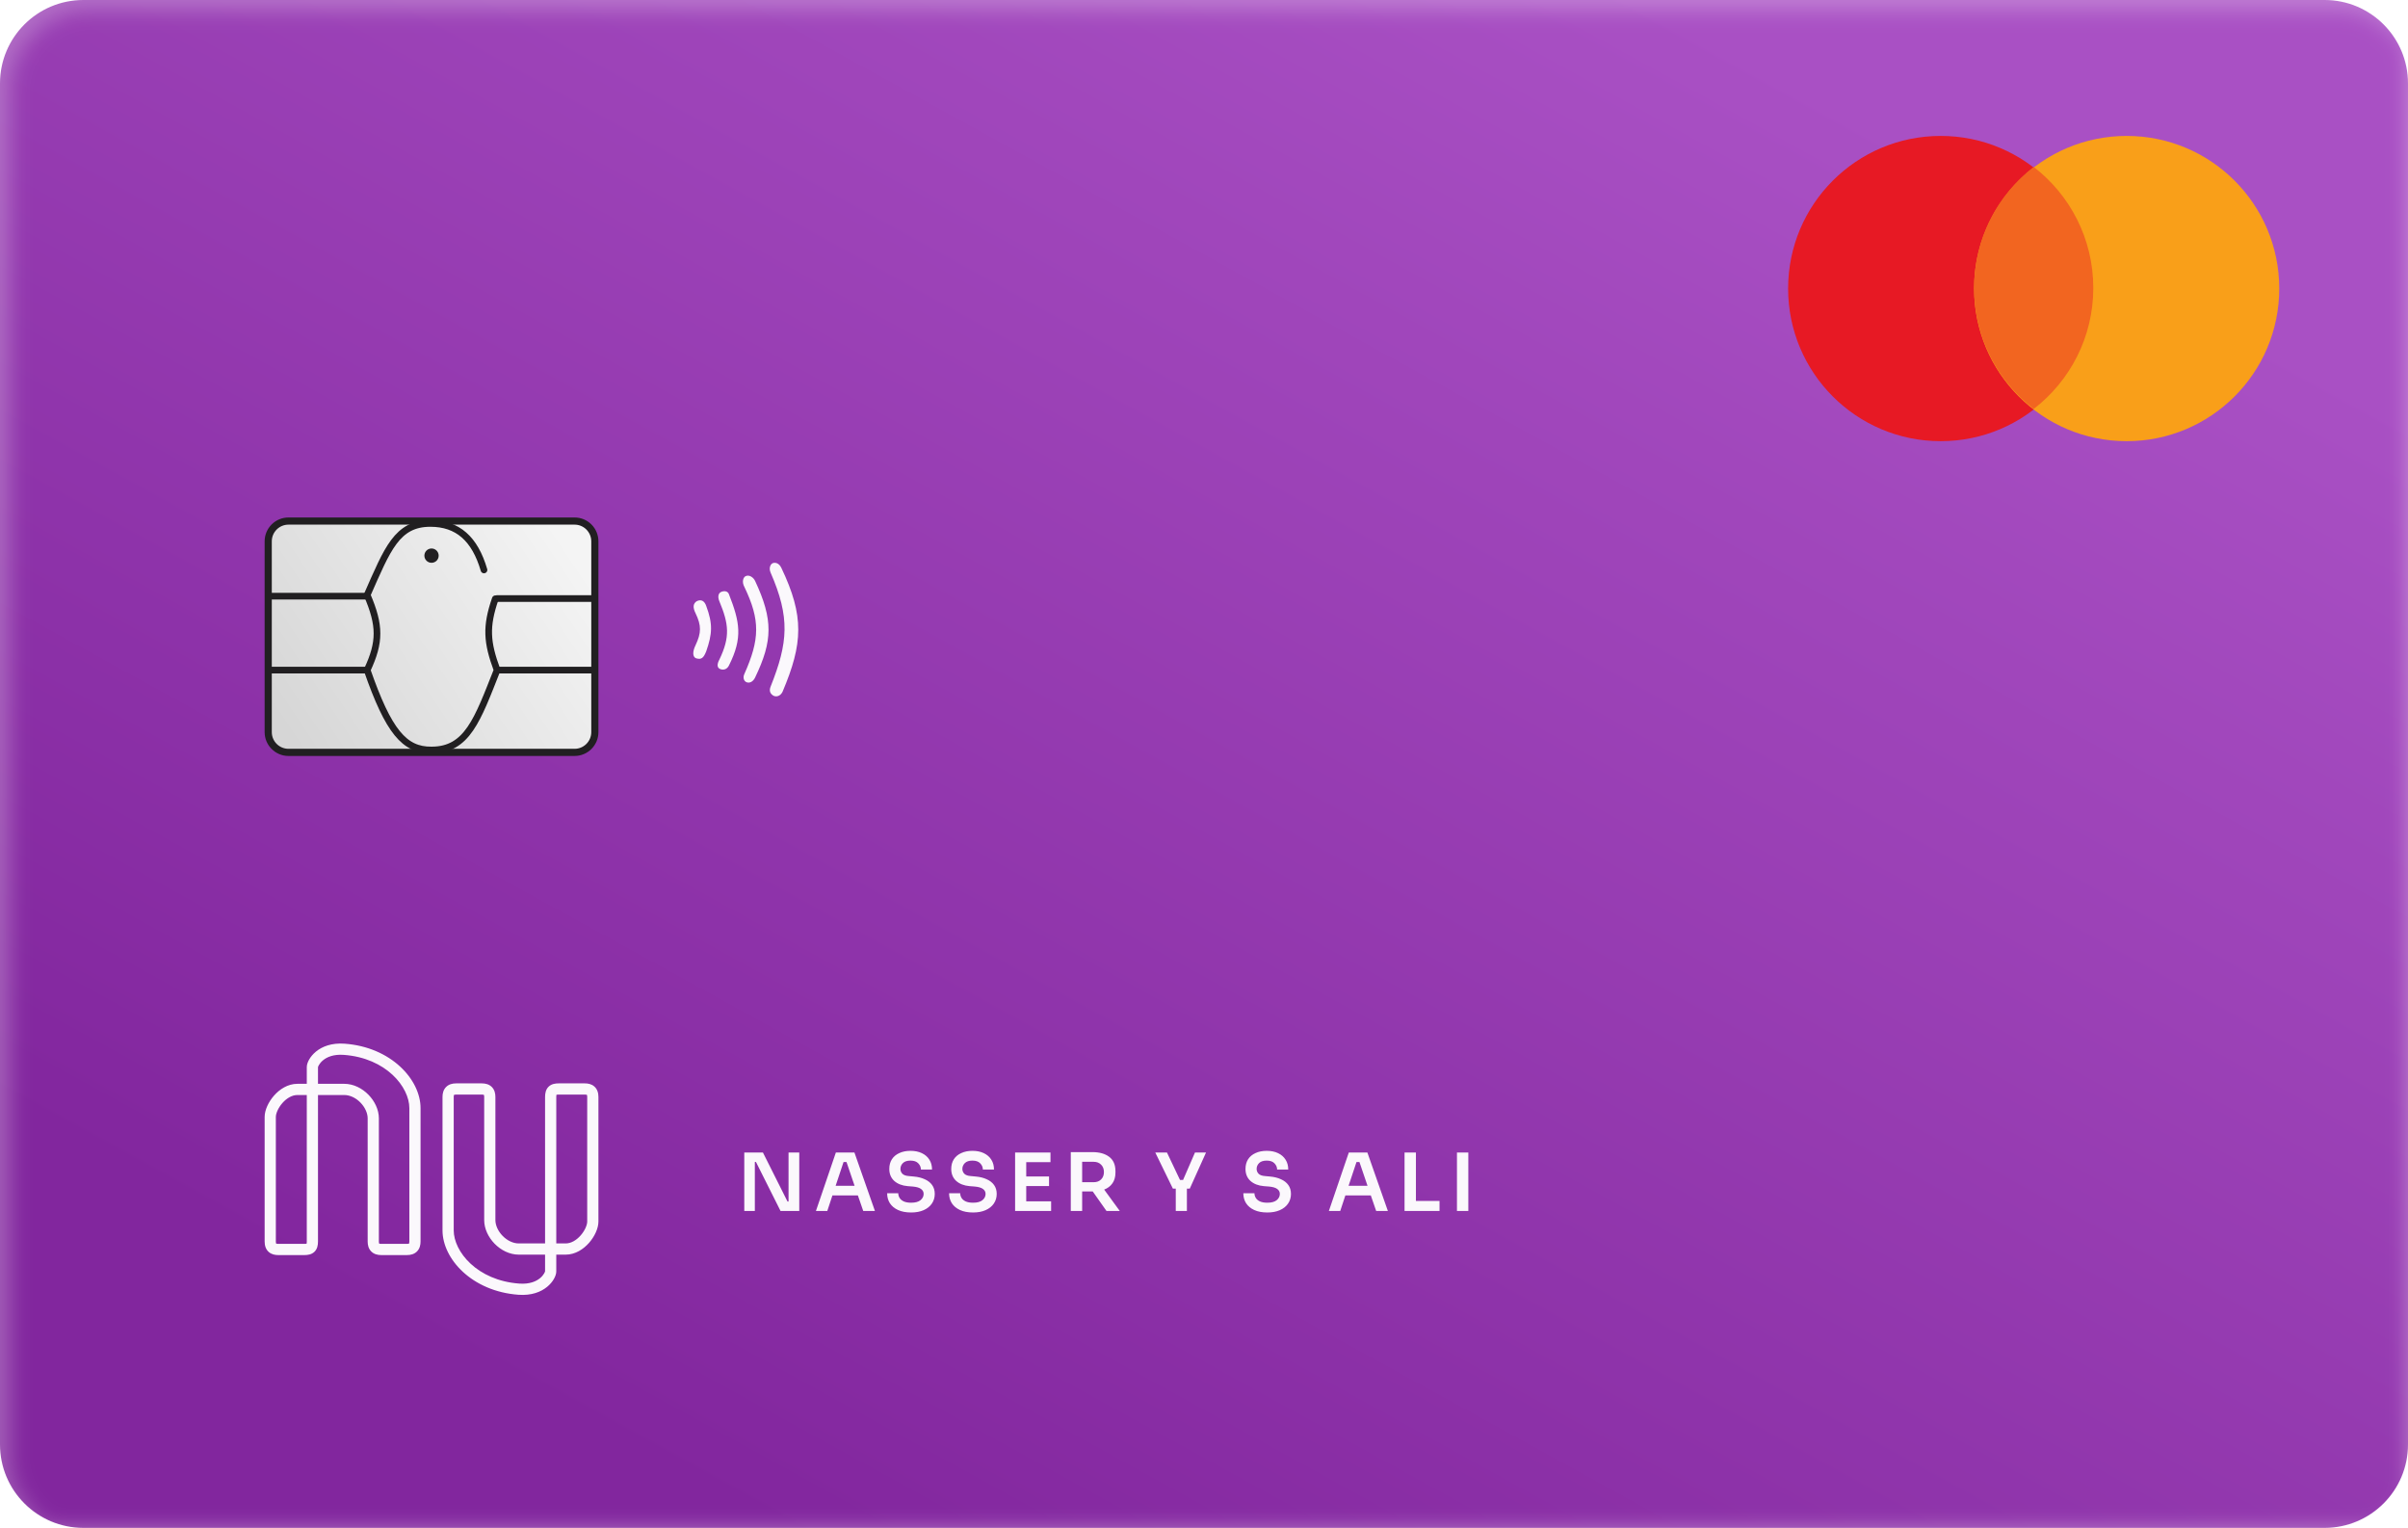
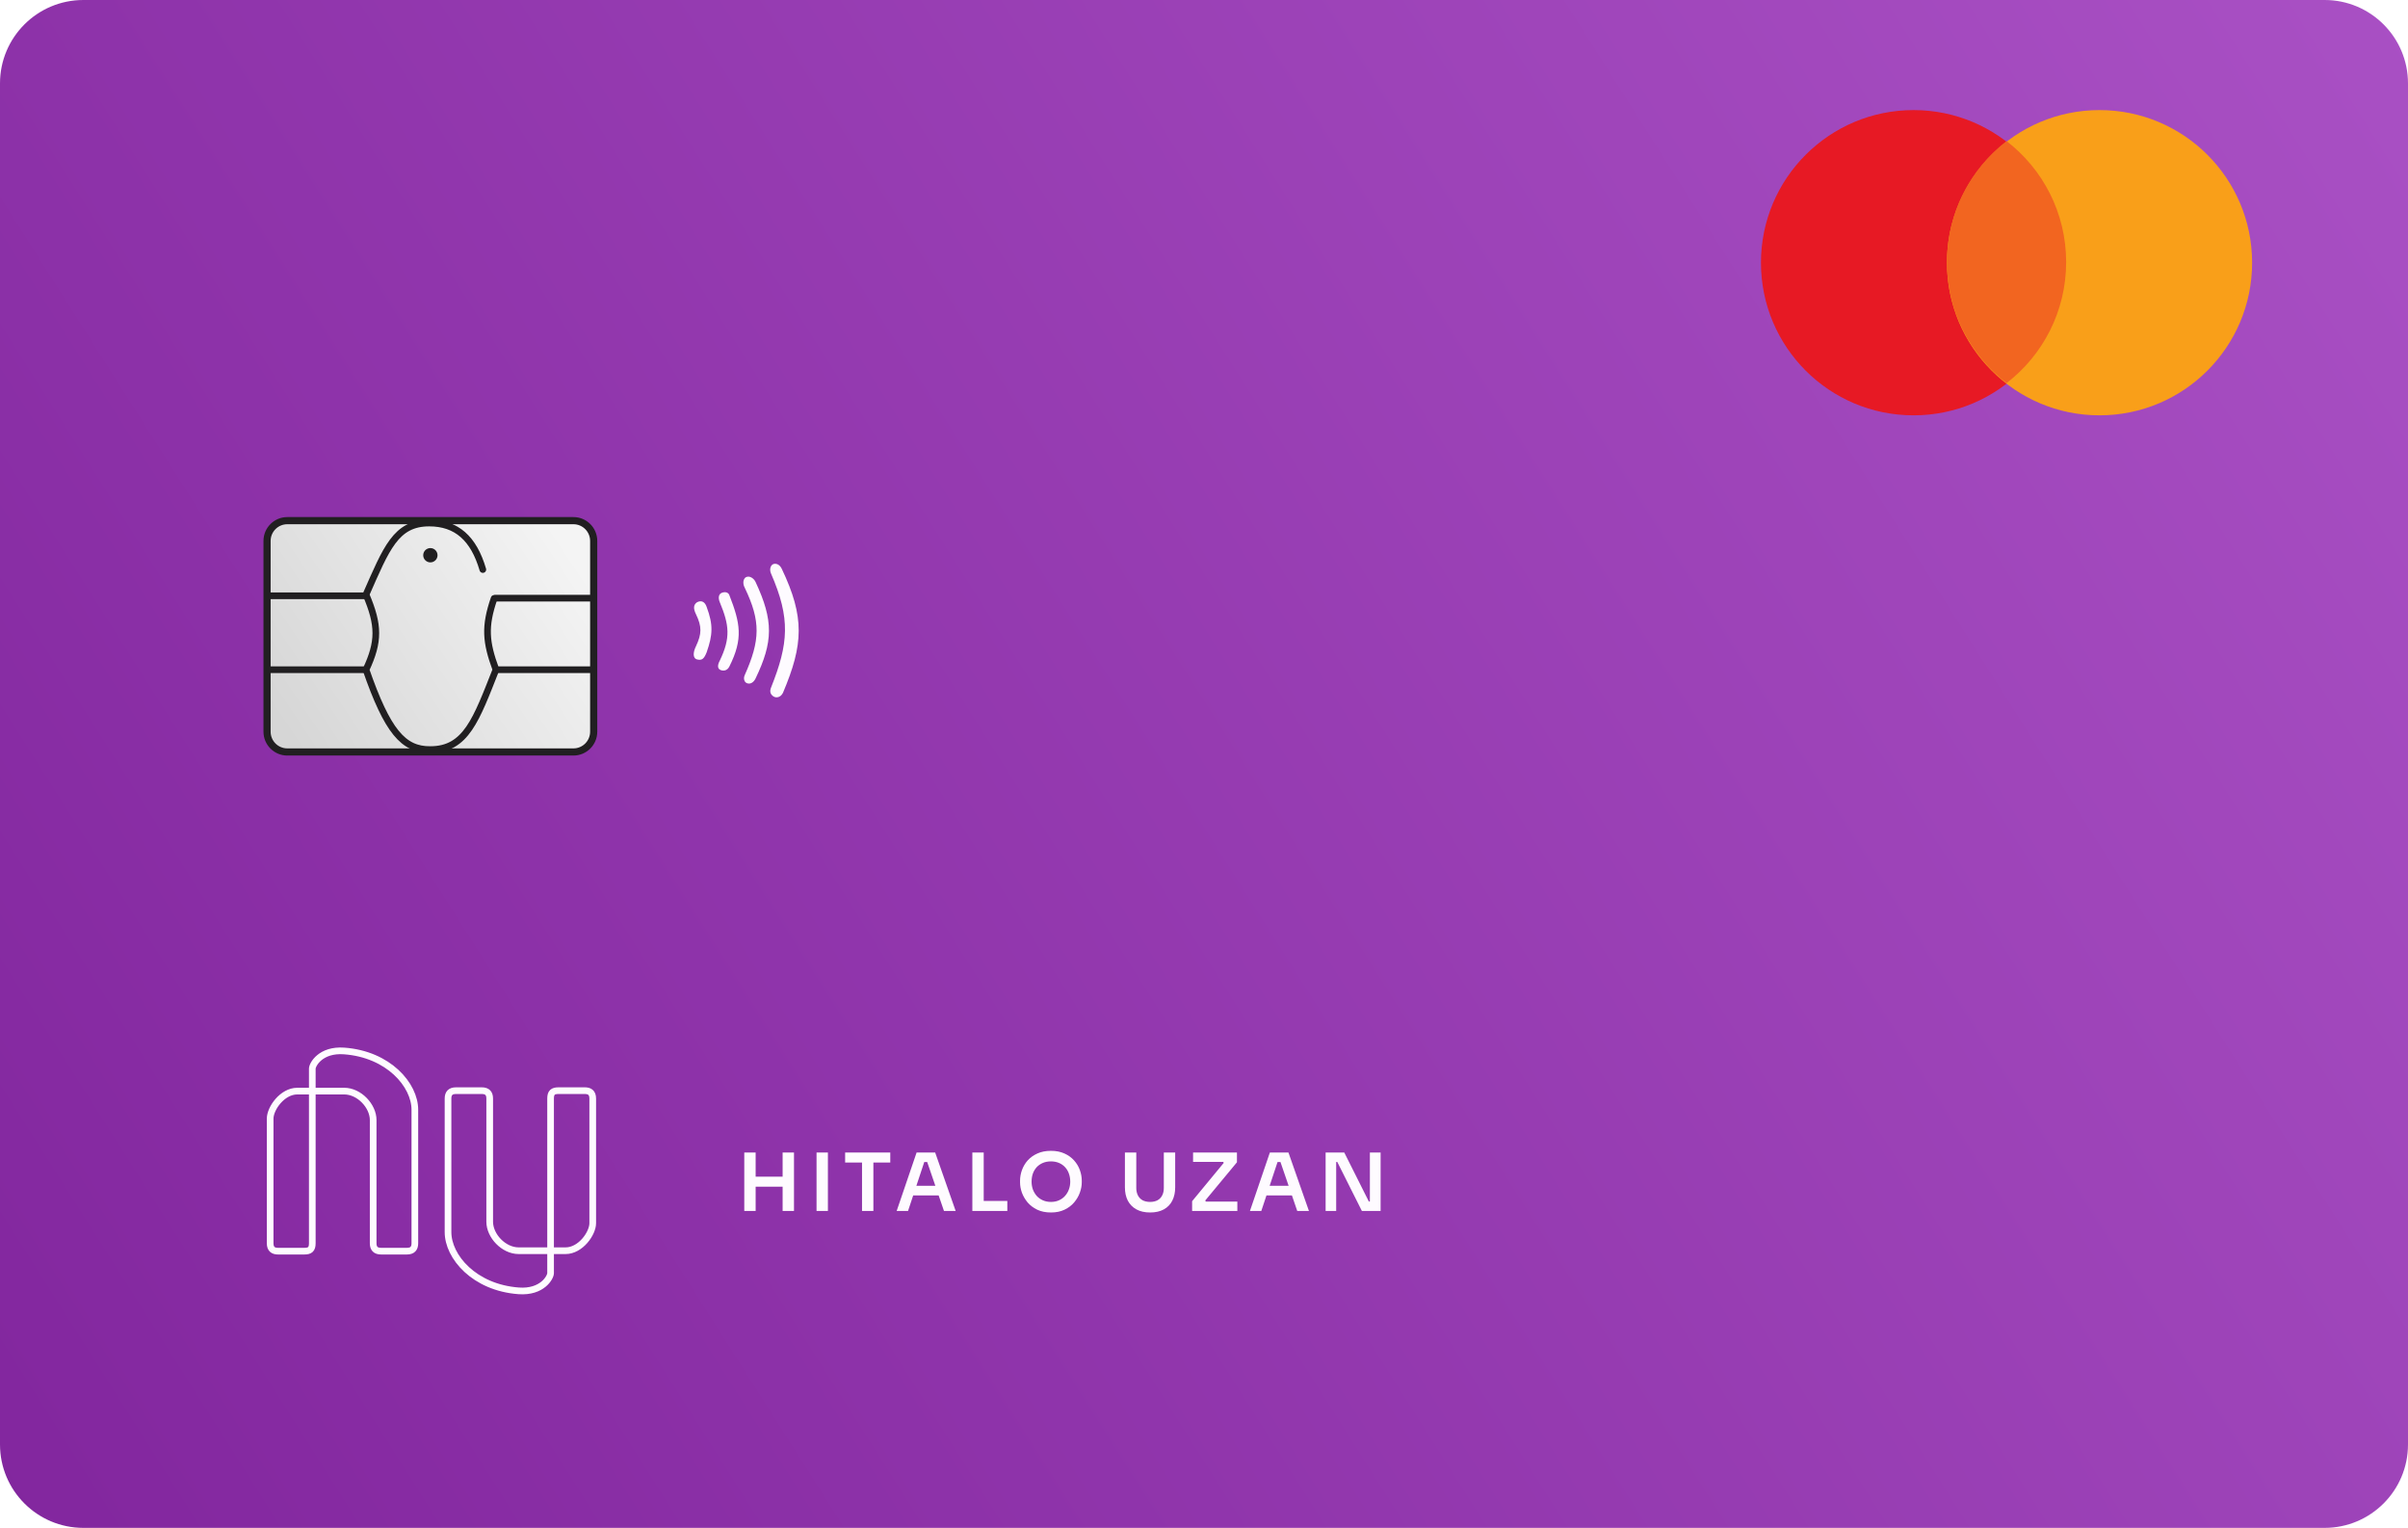
- <svg xmlns="http://www.w3.org/2000/svg" viewBox="0 0 722 458" fill="none">
-   <g filter="url(#filter0_i)">
-     <rect width="722" height="458" rx="25" fill="url(#paint0_linear)" />
-   </g>
-   <path d="M223.16 363V345.48H228.752L236.12 360.168H236.432V345.48H239.648V363H234.032L226.664 348.312H226.328V363H223.16ZM244.644 363L250.621 345.48H256.188L262.333 363H258.829L257.221 358.344H249.588L248.052 363H244.644ZM250.548 355.464H256.237L253.812 348.336H252.924L250.548 355.464ZM273.194 363.456C271.642 363.456 270.33 363.208 269.258 362.712C268.186 362.216 267.37 361.536 266.81 360.672C266.266 359.808 265.994 358.816 265.994 357.696H269.33C269.33 358.176 269.458 358.632 269.714 359.064C269.97 359.496 270.378 359.848 270.938 360.12C271.514 360.392 272.266 360.528 273.194 360.528C274.442 360.528 275.378 360.272 276.002 359.76C276.626 359.248 276.938 358.624 276.938 357.888C276.938 357.28 276.674 356.784 276.146 356.4C275.618 356.016 274.802 355.776 273.698 355.68L272.162 355.56C270.482 355.416 269.138 354.896 268.13 354C267.138 353.088 266.642 351.888 266.642 350.4C266.642 349.296 266.898 348.336 267.41 347.52C267.938 346.704 268.682 346.08 269.642 345.648C270.602 345.2 271.722 344.976 273.002 344.976C274.314 344.976 275.45 345.208 276.41 345.672C277.386 346.136 278.138 346.792 278.666 347.64C279.194 348.472 279.458 349.456 279.458 350.592H276.122C276.122 349.888 275.858 349.264 275.33 348.72C274.818 348.176 274.042 347.904 273.002 347.904C271.978 347.904 271.218 348.152 270.722 348.648C270.226 349.144 269.978 349.728 269.978 350.4C269.978 350.944 270.17 351.424 270.554 351.84C270.954 352.24 271.594 352.472 272.474 352.536L274.01 352.68C275.258 352.792 276.346 353.064 277.274 353.496C278.218 353.912 278.954 354.488 279.482 355.224C280.01 355.96 280.274 356.848 280.274 357.888C280.274 358.992 279.978 359.968 279.386 360.816C278.81 361.648 277.994 362.296 276.938 362.76C275.882 363.224 274.634 363.456 273.194 363.456ZM291.766 363.456C290.214 363.456 288.902 363.208 287.83 362.712C286.758 362.216 285.942 361.536 285.382 360.672C284.838 359.808 284.566 358.816 284.566 357.696H287.902C287.902 358.176 288.03 358.632 288.286 359.064C288.542 359.496 288.95 359.848 289.51 360.12C290.086 360.392 290.838 360.528 291.766 360.528C293.014 360.528 293.95 360.272 294.574 359.76C295.198 359.248 295.51 358.624 295.51 357.888C295.51 357.28 295.246 356.784 294.718 356.4C294.19 356.016 293.374 355.776 292.27 355.68L290.734 355.56C289.054 355.416 287.71 354.896 286.702 354C285.71 353.088 285.214 351.888 285.214 350.4C285.214 349.296 285.47 348.336 285.982 347.52C286.51 346.704 287.254 346.08 288.214 345.648C289.174 345.2 290.294 344.976 291.574 344.976C292.886 344.976 294.022 345.208 294.982 345.672C295.958 346.136 296.71 346.792 297.238 347.64C297.766 348.472 298.03 349.456 298.03 350.592H294.694C294.694 349.888 294.43 349.264 293.902 348.72C293.39 348.176 292.614 347.904 291.574 347.904C290.55 347.904 289.79 348.152 289.294 348.648C288.798 349.144 288.55 349.728 288.55 350.4C288.55 350.944 288.742 351.424 289.126 351.84C289.526 352.24 290.166 352.472 291.046 352.536L292.582 352.68C293.83 352.792 294.918 353.064 295.846 353.496C296.79 353.912 297.526 354.488 298.054 355.224C298.582 355.96 298.846 356.848 298.846 357.888C298.846 358.992 298.55 359.968 297.958 360.816C297.382 361.648 296.566 362.296 295.51 362.76C294.454 363.224 293.206 363.456 291.766 363.456ZM304.362 363V345.48H314.97V348.36H307.698V352.656H314.538V355.536H307.698V360.12H315.162V363H304.362ZM321.058 363V345.36H327.562C329.658 345.36 331.33 345.832 332.578 346.776C333.826 347.72 334.45 349.152 334.45 351.072V351.48C334.45 352.792 334.146 353.872 333.538 354.72C332.946 355.568 332.122 356.192 331.066 356.592L335.746 363H331.762L327.634 357.144H327.562H324.466V363H321.058ZM327.922 348.264H324.466V354.384H327.922C328.85 354.384 329.594 354.104 330.154 353.544C330.714 352.984 330.994 352.248 330.994 351.336C330.994 350.424 330.714 349.688 330.154 349.128C329.594 348.552 328.85 348.264 327.922 348.264ZM352.536 363V356.304H351.672L346.392 345.48H349.896L353.808 353.712H354.72L358.296 345.48H361.608L356.736 356.304H355.872V363H352.536ZM379.994 363.456C378.442 363.456 377.13 363.208 376.058 362.712C374.986 362.216 374.17 361.536 373.61 360.672C373.066 359.808 372.794 358.816 372.794 357.696H376.13C376.13 358.176 376.258 358.632 376.514 359.064C376.77 359.496 377.178 359.848 377.738 360.12C378.314 360.392 379.066 360.528 379.994 360.528C381.242 360.528 382.178 360.272 382.802 359.76C383.426 359.248 383.738 358.624 383.738 357.888C383.738 357.28 383.474 356.784 382.946 356.4C382.418 356.016 381.602 355.776 380.498 355.68L378.962 355.56C377.282 355.416 375.938 354.896 374.93 354C373.938 353.088 373.442 351.888 373.442 350.4C373.442 349.296 373.698 348.336 374.21 347.52C374.738 346.704 375.482 346.08 376.442 345.648C377.402 345.2 378.522 344.976 379.802 344.976C381.114 344.976 382.25 345.208 383.21 345.672C384.186 346.136 384.938 346.792 385.466 347.64C385.994 348.472 386.258 349.456 386.258 350.592H382.922C382.922 349.888 382.658 349.264 382.13 348.72C381.618 348.176 380.842 347.904 379.802 347.904C378.778 347.904 378.018 348.152 377.522 348.648C377.026 349.144 376.778 349.728 376.778 350.4C376.778 350.944 376.97 351.424 377.354 351.84C377.754 352.24 378.394 352.472 379.274 352.536L380.81 352.68C382.058 352.792 383.146 353.064 384.074 353.496C385.018 353.912 385.754 354.488 386.282 355.224C386.81 355.96 387.074 356.848 387.074 357.888C387.074 358.992 386.778 359.968 386.186 360.816C385.61 361.648 384.794 362.296 383.738 362.76C382.682 363.224 381.434 363.456 379.994 363.456ZM398.441 363L404.417 345.48H409.985L416.129 363H412.625L411.017 358.344H403.385L401.849 363H398.441ZM404.345 355.464H410.033L407.609 348.336H406.721L404.345 355.464ZM421.132 363V345.48H424.54V360H431.62V363H421.132ZM436.845 363V345.48H440.253V363H436.845Z" fill="#FBF8FC" />
-   <path fill-rule="evenodd" clip-rule="evenodd" d="M95.345 319.859C95.345 319.872 95.345 319.878 95.346 319.879C95.347 319.879 95.35 319.871 95.354 319.856C95.373 319.79 95.433 319.584 95.622 319.257C95.869 318.83 96.272 318.313 96.865 317.826C98.022 316.877 99.979 315.982 103.09 316.211C115.793 317.143 122.736 325.857 122.736 332.161V372.168C122.736 372.581 122.663 372.734 122.642 372.769C122.6 372.794 122.441 372.866 122.028 372.866H114.306C113.893 372.866 113.734 372.794 113.692 372.769C113.671 372.734 113.599 372.581 113.599 372.168V335.238C113.599 332.612 112.315 330.043 110.474 328.159C108.627 326.268 106.04 324.886 103.213 324.886H95.345V319.859ZM122.647 372.766C122.651 372.762 122.653 372.76 122.654 372.76C122.654 372.76 122.652 372.762 122.647 372.766ZM113.681 372.76C113.681 372.76 113.683 372.762 113.688 372.766C113.683 372.762 113.68 372.76 113.681 372.76ZM103.213 328.245H95.345V372.168C95.345 373.221 95.156 374.405 94.261 375.256C93.386 376.088 92.222 376.225 91.278 376.225H83.415C82.537 376.225 81.456 376.058 80.591 375.305C79.681 374.511 79.349 373.37 79.349 372.168V334.819C79.349 332.736 80.515 330.295 82.153 328.43C83.812 326.54 86.271 324.886 89.171 324.886H91.986V319.851C91.986 319.113 92.302 318.288 92.713 317.577C93.157 316.808 93.821 315.978 94.735 315.229C96.592 313.705 99.41 312.572 103.336 312.86C117.312 313.886 126.095 323.651 126.095 332.161V372.168C126.095 373.159 125.872 374.257 125.065 375.097C124.246 375.95 123.128 376.225 122.028 376.225H114.306C113.207 376.225 112.088 375.95 111.269 375.097C110.462 374.257 110.239 373.159 110.239 372.168V335.238C110.239 333.679 109.445 331.913 108.071 330.506C106.704 329.107 104.938 328.245 103.213 328.245ZM89.171 328.245H91.986V372.168C91.986 372.506 91.953 372.704 91.925 372.808C91.815 372.837 91.615 372.866 91.278 372.866H83.415C82.988 372.866 82.834 372.791 82.803 372.774C82.774 372.725 82.708 372.563 82.708 372.168V334.819C82.708 333.824 83.367 332.139 84.677 330.647C85.966 329.179 87.579 328.245 89.171 328.245ZM82.816 372.791C82.816 372.792 82.812 372.788 82.805 372.778C82.813 372.786 82.817 372.791 82.816 372.791ZM163.431 381.121C163.431 381.108 163.431 381.101 163.43 381.101C163.429 381.101 163.427 381.108 163.422 381.124C163.403 381.189 163.343 381.395 163.154 381.723C162.908 382.149 162.505 382.666 161.911 383.153C160.754 384.102 158.798 384.997 155.686 384.769C142.984 383.836 136.041 375.123 136.041 368.819V328.812C136.041 328.399 136.114 328.246 136.135 328.211C136.176 328.186 136.335 328.114 136.748 328.114H144.471C144.884 328.114 145.043 328.186 145.084 328.211C145.105 328.246 145.178 328.399 145.178 328.812V365.741C145.178 368.367 146.461 370.937 148.302 372.821C150.15 374.712 152.737 376.094 155.563 376.094H163.431V381.121ZM136.125 328.218C136.126 328.217 136.128 328.216 136.13 328.214C136.125 328.217 136.123 328.219 136.123 328.219C136.123 328.22 136.124 328.219 136.125 328.218ZM145.096 328.219C145.096 328.22 145.093 328.218 145.089 328.214C145.094 328.217 145.096 328.219 145.096 328.219ZM155.563 372.734H163.431V328.812C163.431 327.759 163.621 326.575 164.515 325.724C165.39 324.892 166.554 324.754 167.498 324.754H175.361C176.239 324.754 177.321 324.921 178.185 325.675C179.096 326.469 179.428 327.609 179.428 328.812V366.161C179.428 368.243 178.261 370.685 176.624 372.55C174.964 374.44 172.506 376.094 169.605 376.094H166.791V381.128C166.791 381.867 166.475 382.691 166.064 383.403C165.62 384.172 164.955 385.002 164.042 385.751C162.184 387.274 159.367 388.408 155.44 388.119C141.464 387.093 132.681 377.328 132.681 368.819V328.812C132.681 327.821 132.904 326.723 133.711 325.883C134.53 325.029 135.649 324.754 136.748 324.754H144.471C145.57 324.754 146.689 325.029 147.508 325.883C148.314 326.723 148.537 327.821 148.537 328.812V365.741C148.537 367.3 149.331 369.067 150.705 370.473C152.073 371.873 153.838 372.734 155.563 372.734ZM169.605 372.734H166.791V328.812C166.791 328.473 166.823 328.276 166.852 328.172C166.962 328.143 167.161 328.114 167.498 328.114H175.361C175.788 328.114 175.943 328.188 175.974 328.206C176.003 328.255 176.068 328.416 176.068 328.812V366.161C176.068 367.156 175.41 368.84 174.099 370.333C172.811 371.8 171.198 372.734 169.605 372.734ZM175.963 328.19C175.961 328.189 175.961 328.188 175.96 328.188C175.96 328.189 175.963 328.194 175.971 328.202C175.967 328.196 175.965 328.192 175.963 328.19Z" fill="#FBF8FC" />
-   <circle cx="581.889" cy="86.497" r="45.751" fill="#E71924" />
-   <circle cx="637.647" cy="86.497" r="45.751" fill="#F99F19" />
-   <path fill-rule="evenodd" clip-rule="evenodd" d="M609.768 122.595C620.636 114.23 627.64 101.092 627.64 86.317C627.64 71.543 620.636 58.404 609.768 50.04C598.9 58.404 591.897 71.543 591.897 86.317C591.897 101.092 598.9 114.23 609.768 122.595Z" fill="#F26520" />
-   <rect x="80.421" y="156.195" width="97.935" height="69.341" rx="6.076" fill="url(#paint1_linear)" stroke="#211F21" stroke-width="2.145" />
-   <path d="M80.778 178.713H110.087" stroke="#211F21" stroke-width="2" stroke-linecap="round" />
-   <path d="M80.778 200.873H109.445" stroke="#211F21" stroke-width="2" stroke-linecap="round" />
-   <path d="M149.404 200.873H177.998" stroke="#211F21" stroke-width="2" stroke-linecap="round" />
-   <path d="M148.975 179.428H177.998" stroke="#211F21" stroke-width="2" stroke-linecap="round" />
-   <circle cx="129.388" cy="166.561" r="2.145" fill="#211F21" />
-   <path d="M231.053 205.824C236.325 192.59 236.926 185.119 231.053 171.645C230.43 170.215 231.053 169.024 231.768 168.786C232.483 168.547 233.589 168.786 234.27 170.215C241.188 184.73 240.767 192.87 234.627 207.387C233.912 208.817 232.575 208.998 231.768 208.46C230.824 207.831 230.608 206.941 231.053 205.824Z" fill="#FBF8FC" />
-   <path d="M223.547 172.717C222.832 173.075 222.375 174.43 223.19 175.934C227.999 185.94 227.801 191.662 223.19 202.026C222.686 203.071 222.998 204.226 223.905 204.528C224.977 204.886 225.913 204.125 226.406 203.098C231.701 192.084 231.84 185.756 226.406 174.147C225.905 173.075 224.619 172.181 223.547 172.717Z" fill="#FBF8FC" />
-   <path d="M216.399 177.364C215.326 177.721 215.136 178.908 215.684 180.223C218.53 187.063 218.979 190.898 215.684 197.737C215.041 198.929 214.83 200.193 216.041 200.596C217.252 201 218.126 200.363 218.543 199.524C222.766 191.149 221.82 186.454 218.543 178.079C218.263 177.364 217.471 177.006 216.399 177.364Z" fill="#FBF8FC" />
-   <path d="M208.893 180.223C207.82 180.938 207.668 182.022 208.535 183.797C210.344 187.564 210.303 189.68 208.535 193.448C207.713 195.11 207.463 197.022 208.893 197.38C210.322 197.737 210.957 197.229 211.752 195.235C213.578 189.987 213.756 187.02 211.752 181.653C211.291 180.261 210.322 179.508 208.893 180.223Z" fill="#FBF8FC" />
-   <path d="M145.115 170.849C142.372 161.508 137.251 156.91 129.03 156.91C119.023 156.91 116.194 164.53 110.087 178.355C113.998 187.507 114.039 192.437 110.087 200.873C116.494 219.254 121.24 224.915 129.388 224.821C140.111 224.821 143.163 215.733 149.046 200.873C145.952 192.497 145.622 187.875 148.5 179.5" stroke="#211F21" stroke-width="2" stroke-linecap="round" />
+ <svg xmlns="http://www.w3.org/2000/svg" width="722" height="458" viewBox="0 0 722 458" fill="none">
+   <rect width="722" height="458" rx="25" fill="url(#paint0_linear_12_752)" />
+   <path d="M231.184 206.119C236.456 192.885 237.057 185.414 231.184 171.94C230.561 170.51 231.184 169.319 231.899 169.081C232.614 168.842 233.719 169.081 234.401 170.51C241.319 185.025 240.898 193.165 234.758 207.682C234.043 209.112 232.706 209.293 231.899 208.755C230.955 208.126 230.739 207.236 231.184 206.119Z" fill="#FEFBFF" />
+   <path d="M223.678 173.012C222.963 173.37 222.506 174.725 223.321 176.229C228.13 186.235 227.932 191.957 223.321 202.321C222.817 203.366 223.129 204.521 224.035 204.823C225.108 205.181 226.044 204.42 226.537 203.393C231.831 192.379 231.971 186.051 226.537 174.442C226.035 173.37 224.75 172.476 223.678 173.012Z" fill="#FEFBFF" />
+   <path d="M216.53 177.659C215.457 178.016 215.267 179.203 215.815 180.518C218.661 187.358 219.11 191.193 215.815 198.032C215.172 199.224 214.961 200.488 216.172 200.891C217.383 201.295 218.256 200.658 218.674 199.819C222.897 191.444 221.951 186.749 218.674 178.374C218.394 177.659 217.602 177.301 216.53 177.659Z" fill="#FEFBFF" />
+   <path d="M209.024 180.518C207.951 181.233 207.799 182.317 208.666 184.092C210.475 187.859 210.434 189.975 208.666 193.743C207.844 195.405 207.594 197.317 209.023 197.675C210.453 198.032 211.088 197.524 211.883 195.53C213.708 190.282 213.887 187.315 211.883 181.948C211.422 180.555 210.453 179.803 209.024 180.518Z" fill="#FEFBFF" />
+   <path d="M234.656 363V345.48H238.064V363H234.656ZM223.16 363V345.48H226.568V363H223.16ZM225.944 355.728V352.728H235.28V355.728H225.944ZM244.827 363V345.48H248.235V363H244.827ZM258.463 363V348H261.871V363H258.463ZM253.399 348.48V345.48H266.935V348.48H253.399ZM268.851 363L274.827 345.48H280.395L286.539 363H283.035L277.827 347.808L279.051 348.336H276.051L277.299 347.808L272.259 363H268.851ZM273.027 358.344L274.107 355.464H281.211L282.267 358.344H273.027ZM291.541 363V345.48H294.949V363H291.541ZM294.469 363V360H302.029V363H294.469ZM315.111 363.456C313.527 363.456 312.151 363.176 310.983 362.616C309.831 362.056 308.871 361.328 308.103 360.432C307.351 359.52 306.783 358.544 306.399 357.504C306.031 356.448 305.847 355.432 305.847 354.456V353.928C305.847 352.856 306.039 351.792 306.423 350.736C306.807 349.664 307.383 348.696 308.151 347.832C308.935 346.968 309.903 346.28 311.055 345.768C312.207 345.24 313.559 344.976 315.111 344.976C316.647 344.976 317.991 345.24 319.143 345.768C320.295 346.28 321.255 346.968 322.023 347.832C322.807 348.696 323.391 349.664 323.775 350.736C324.159 351.792 324.351 352.856 324.351 353.928V354.456C324.351 355.432 324.159 356.448 323.775 357.504C323.407 358.544 322.839 359.52 322.071 360.432C321.319 361.328 320.359 362.056 319.191 362.616C318.039 363.176 316.679 363.456 315.111 363.456ZM315.111 360.288C316.007 360.288 316.807 360.128 317.511 359.808C318.231 359.488 318.839 359.048 319.335 358.488C319.847 357.912 320.231 357.264 320.487 356.544C320.759 355.808 320.895 355.032 320.895 354.216C320.895 353.336 320.759 352.528 320.487 351.792C320.231 351.056 319.847 350.416 319.335 349.872C318.839 349.328 318.231 348.904 317.511 348.6C316.791 348.296 315.991 348.144 315.111 348.144C314.215 348.144 313.407 348.296 312.687 348.6C311.967 348.904 311.351 349.328 310.839 349.872C310.343 350.416 309.959 351.056 309.687 351.792C309.431 352.528 309.303 353.336 309.303 354.216C309.303 355.032 309.431 355.808 309.687 356.544C309.959 357.264 310.343 357.912 310.839 358.488C311.351 359.048 311.967 359.488 312.687 359.808C313.407 360.128 314.215 360.288 315.111 360.288ZM344.848 363.456C343.216 363.456 341.84 363.144 340.72 362.52C339.6 361.896 338.744 361.024 338.152 359.904C337.576 358.768 337.288 357.44 337.288 355.92V345.48H340.696V356.112C340.696 356.944 340.856 357.68 341.176 358.32C341.496 358.944 341.96 359.432 342.568 359.784C343.192 360.12 343.952 360.288 344.848 360.288C345.728 360.288 346.472 360.12 347.08 359.784C347.704 359.432 348.168 358.944 348.472 358.32C348.792 357.696 348.952 356.96 348.952 356.112V345.48H352.36V355.92C352.36 357.44 352.072 358.768 351.496 359.904C350.936 361.024 350.096 361.896 348.976 362.52C347.856 363.144 346.48 363.456 344.848 363.456ZM357.437 363V360.072L367.109 348.36L367.157 348.864L366.437 347.904L366.917 348.288H357.725V345.48H370.877V348.408L361.181 360.096L361.109 359.544L361.901 360.624L361.325 360.192H370.997V363H357.437ZM374.774 363L380.75 345.48H386.318L392.462 363H388.958L383.75 347.808L384.974 348.336H381.974L383.222 347.808L378.182 363H374.774ZM378.95 358.344L380.03 355.464H387.134L388.19 358.344H378.95ZM397.465 363V345.48H403.057L410.425 360.168H411.217L410.737 360.6V345.48H413.953V363H408.337L400.969 348.312H400.153L400.633 347.88V363H397.465Z" fill="#FEFBFF" />
+   <path d="M81 335.324V372.673C81 374.491 81.983 375.051 83.387 375.051H91.25C92.935 375.051 93.637 374.491 93.637 372.673V320.356C93.637 319.097 96.147 314.524 103.185 315.041C116.524 316.02 124.387 325.259 124.387 332.666V372.673C124.387 374.211 123.685 375.051 122 375.051H114.277C112.592 375.051 111.89 374.211 111.89 372.673V335.743C111.89 331.558 107.736 327.071 103.185 327.071H89.143C84.65 327.071 81 332.246 81 335.324Z" stroke="#FEFBFF" stroke-width="2" />
+   <path d="M177.72 366.666V329.317C177.72 327.499 176.737 326.939 175.333 326.939H167.47C165.785 326.939 165.083 327.499 165.083 329.317V381.633C165.083 382.892 162.573 387.466 155.535 386.949C142.196 385.97 134.333 376.731 134.333 369.324V329.317C134.333 327.778 135.035 326.939 136.72 326.939H144.442C146.127 326.939 146.829 327.778 146.829 329.317V366.246C146.829 370.431 150.983 374.919 155.535 374.919H169.577C174.07 374.919 177.72 369.743 177.72 366.666Z" stroke="#FEFBFF" stroke-width="2" />
+   <rect x="80.072" y="156.072" width="97.935" height="69.341" rx="6.076" fill="url(#paint1_linear_12_752)" stroke="#211F21" stroke-width="2.145" />
+   <path d="M80.43 178.59H109.739" stroke="#211F21" stroke-width="2" stroke-linecap="round" />
+   <path d="M80.43 200.75H109.096" stroke="#211F21" stroke-width="2" stroke-linecap="round" />
+   <path d="M149.055 200.75H177.649" stroke="#211F21" stroke-width="2" stroke-linecap="round" />
+   <path d="M148.626 179.305H177.649" stroke="#211F21" stroke-width="2" stroke-linecap="round" />
+   <circle cx="129.04" cy="166.438" r="2.145" fill="#211F21" />
+   <path d="M144.766 170.727C142.024 161.386 136.903 156.787 128.682 156.787C118.674 156.787 115.846 164.408 109.739 178.233C113.649 187.384 113.69 192.314 109.739 200.75C116.145 219.132 120.891 224.793 129.04 224.698C139.762 224.698 142.814 215.61 148.698 200.75C145.604 192.375 145.273 187.753 148.151 179.377" stroke="#211F21" stroke-width="2" stroke-linecap="round" />
+   <circle cx="573.75" cy="78.751" r="45.751" fill="#E71924" />
+   <circle cx="629.508" cy="78.751" r="45.751" fill="#F99F19" />
+   <path fill-rule="evenodd" clip-rule="evenodd" d="M601.629 114.848C612.497 106.484 619.5 93.345 619.5 78.571C619.5 63.796 612.497 50.657 601.629 42.293C590.761 50.657 583.758 63.796 583.758 78.571C583.758 93.345 590.761 106.484 601.629 114.848Z" fill="#F26520" />
  <defs>
-     <filter id="filter0_i" x="0" y="0" width="725" height="461" filterUnits="userSpaceOnUse" color-interpolation-filters="sRGB">
-       <feFlood flood-opacity="0" result="BackgroundImageFix" />
-       <feBlend mode="normal" in="SourceGraphic" in2="BackgroundImageFix" result="shape" />
-       <feColorMatrix in="SourceAlpha" type="matrix" values="0 0 0 0 0 0 0 0 0 0 0 0 0 0 0 0 0 0 127 0" result="hardAlpha" />
-       <feOffset dx="3" dy="3" />
-       <feGaussianBlur stdDeviation="3" />
-       <feComposite in2="hardAlpha" operator="arithmetic" k2="-1" k3="1" />
-       <feColorMatrix type="matrix" values="0 0 0 0 1 0 0 0 0 1 0 0 0 0 1 0 0 0 0.25 0" />
-       <feBlend mode="normal" in2="shape" result="effect1_innerShadow" />
-     </filter>
-     <linearGradient id="paint0_linear" x1="610.09" y1="61.83" x2="354.096" y2="526.995" gradientUnits="userSpaceOnUse">
-       <stop stop-color="#A950C4" />
-       <stop offset="1" stop-color="#82269E" />
+     <linearGradient id="paint0_linear_12_752" x1="0" y1="458" x2="722" y2="2.77055e-05" gradientUnits="userSpaceOnUse">
+       <stop stop-color="#82269E" />
+       <stop offset="1" stop-color="#A950C4" />
    </linearGradient>
-     <linearGradient id="paint1_linear" x1="171" y1="165" x2="87" y2="221" gradientUnits="userSpaceOnUse">
+     <linearGradient id="paint1_linear_12_752" x1="170.651" y1="164.877" x2="86.651" y2="220.877" gradientUnits="userSpaceOnUse">
      <stop stop-color="#F4F4F4" />
      <stop offset="1" stop-color="#D6D6D6" />
    </linearGradient>
  </defs>
</svg>
